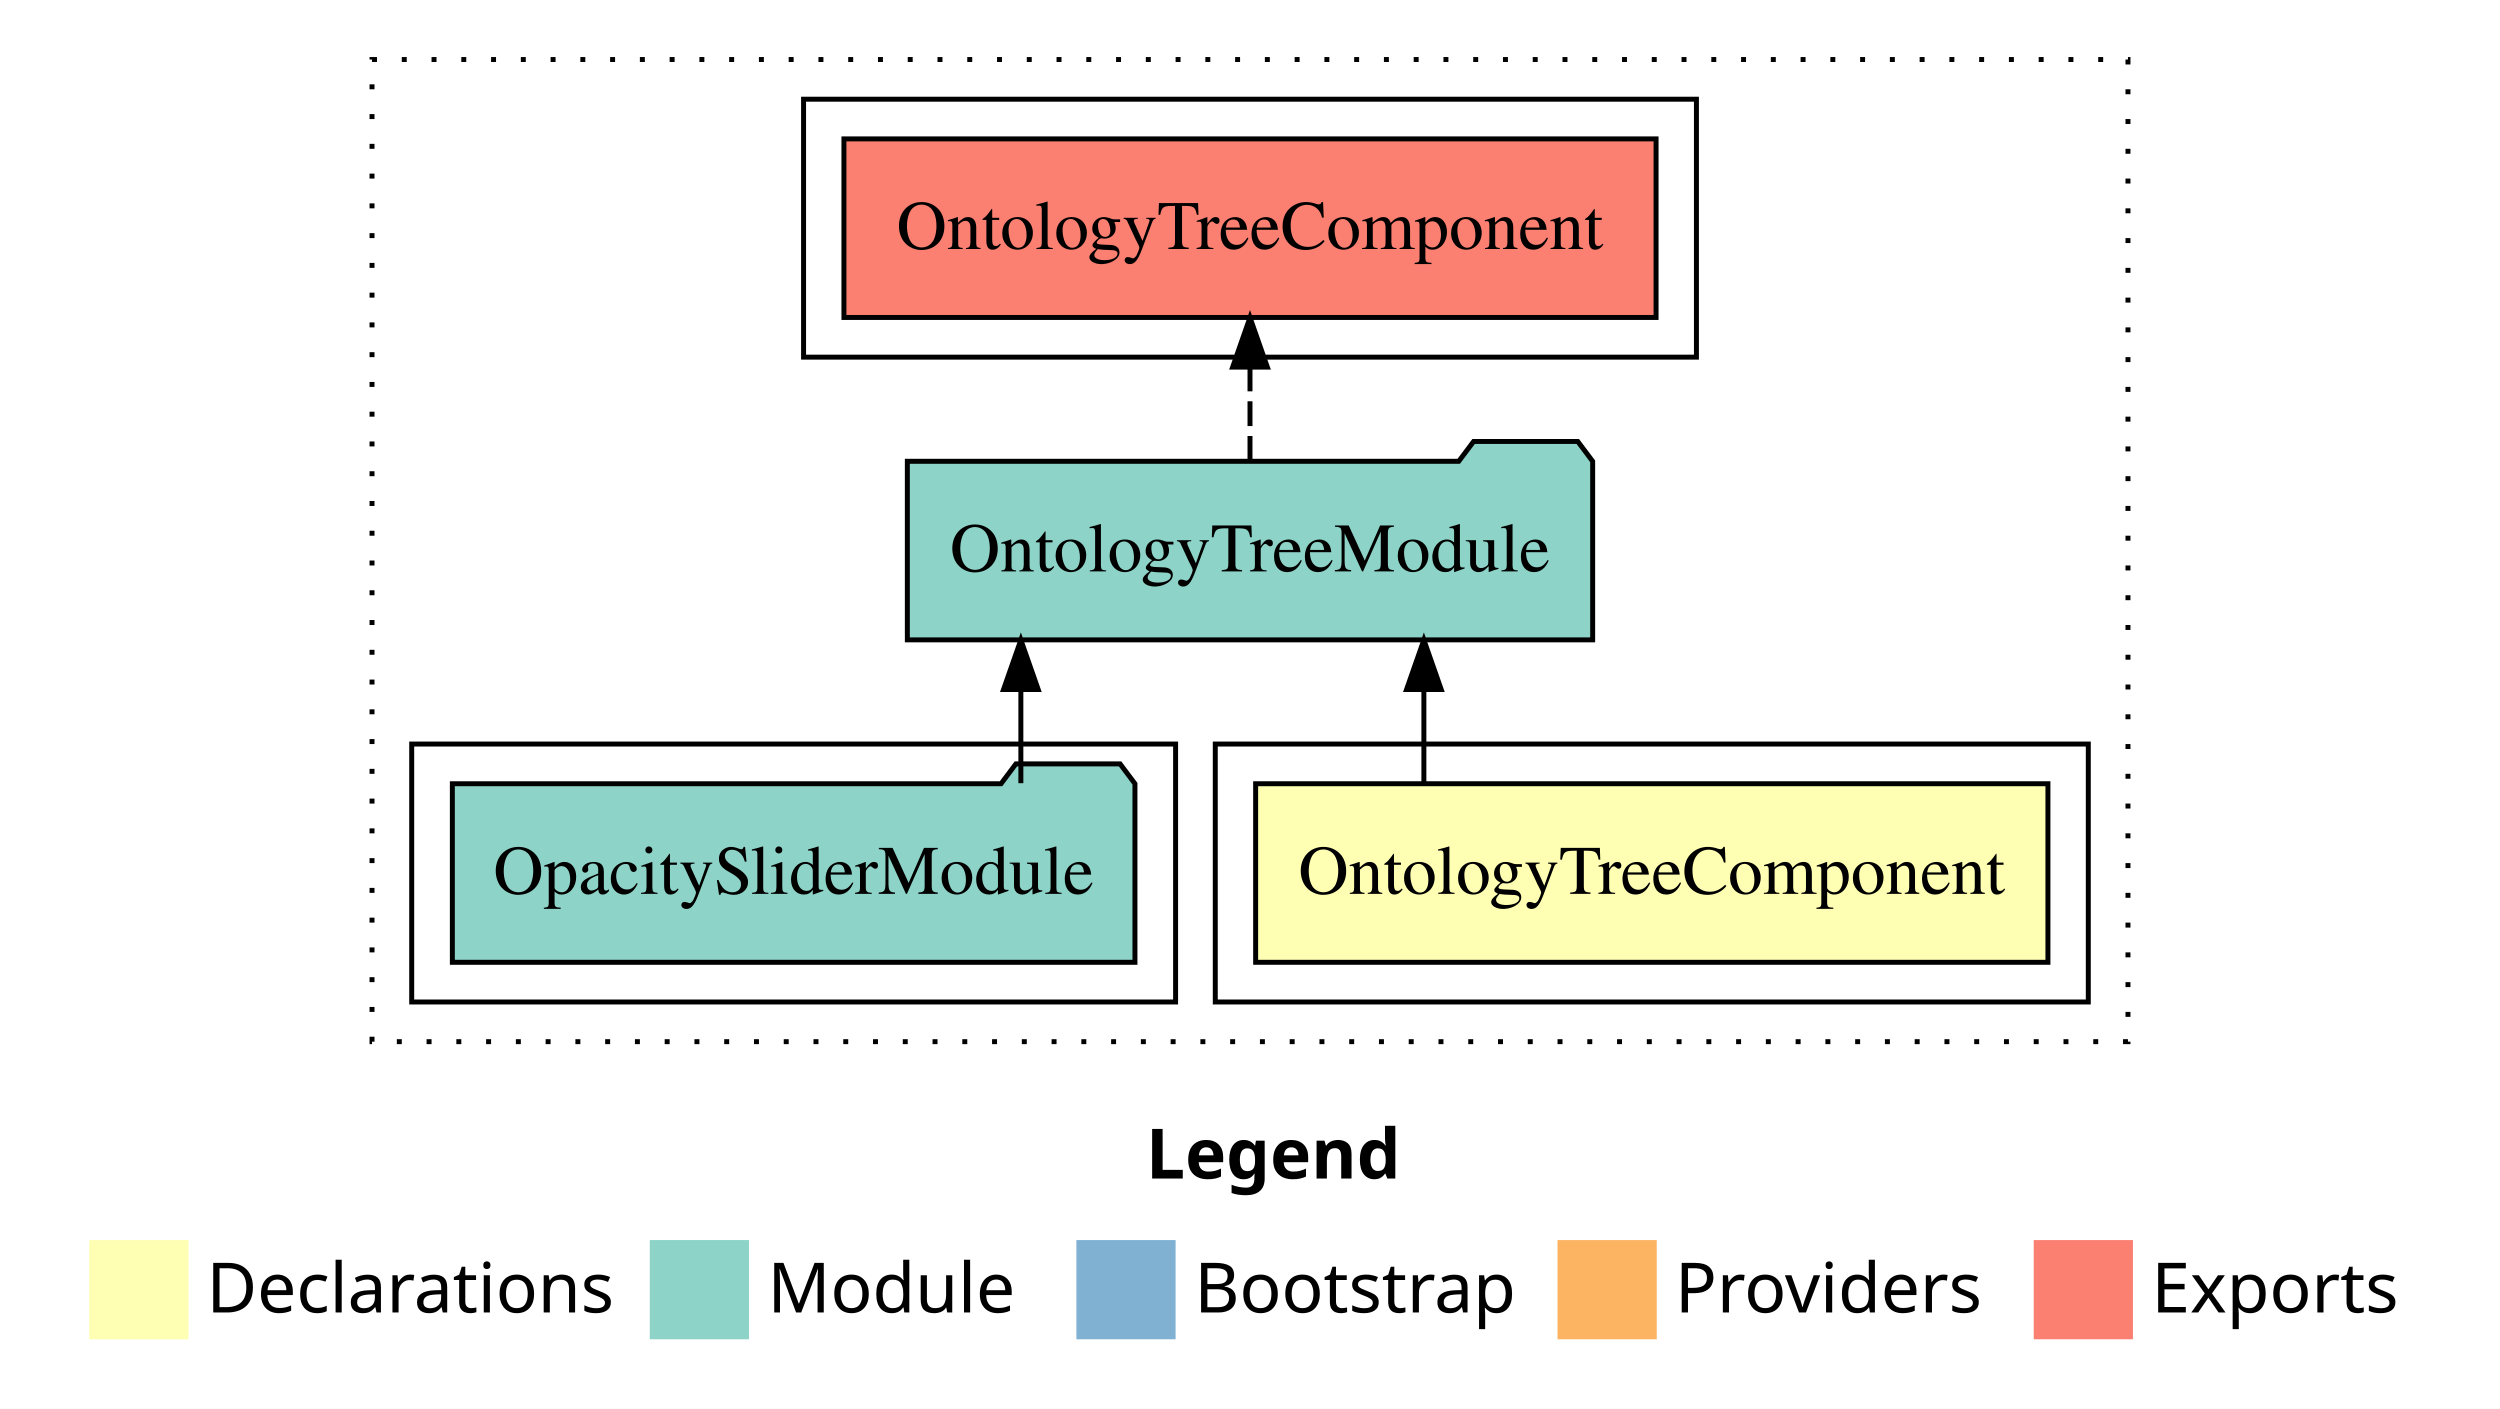
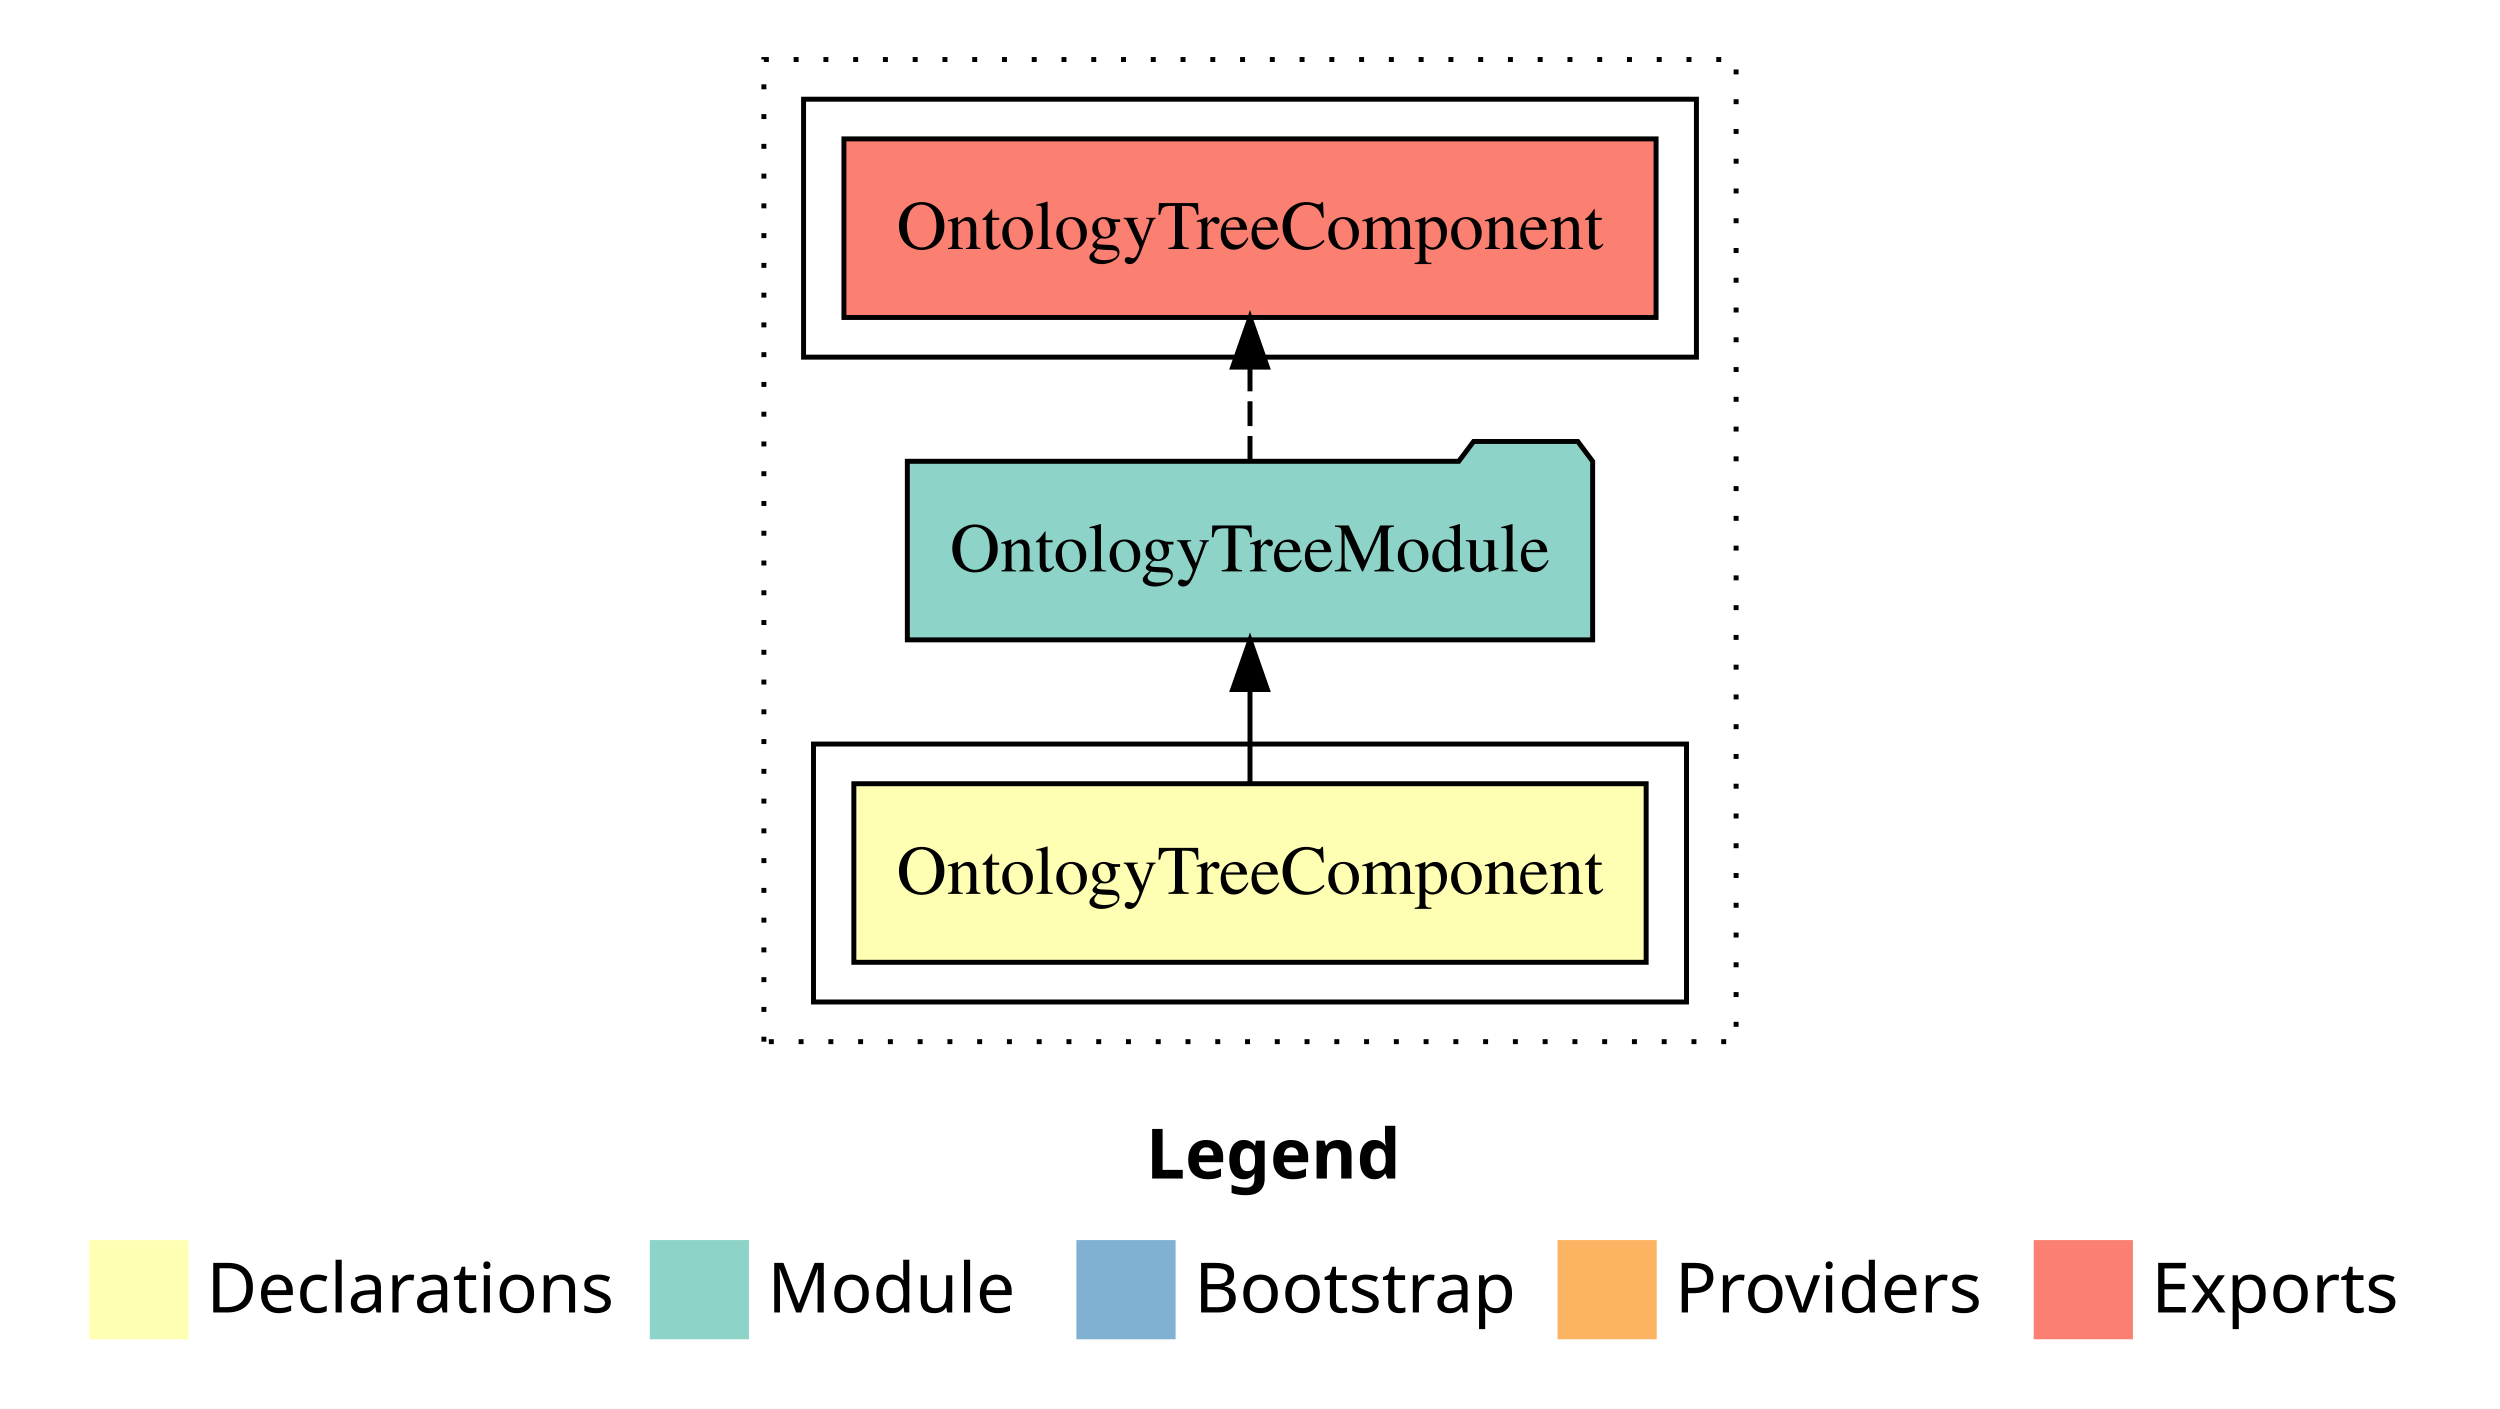
<svg xmlns="http://www.w3.org/2000/svg" width="504pt" height="284pt" viewBox="0.00 0.00 504.00 284.00">
  <g id="graph0" class="graph" transform="scale(1 1) rotate(0) translate(4 280)">
    <polygon fill="#ffffff" stroke="transparent" points="-4,4 -4,-280 500,-280 500,4 -4,4" />
    <text text-anchor="start" x="227.009" y="-42.4" font-family="sans-serif" font-weight="bold" font-size="14.00" fill="#000000">Legend</text>
    <polygon fill="#ffffb3" stroke="transparent" points="14,-10 14,-30 34,-30 34,-10 14,-10" />
    <text text-anchor="start" x="37.629" y="-15.4" font-family="sans-serif" font-size="14.00" fill="#000000">  Declarations</text>
    <polygon fill="#8dd3c7" stroke="transparent" points="127,-10 127,-30 147,-30 147,-10 127,-10" />
    <text text-anchor="start" x="150.725" y="-15.4" font-family="sans-serif" font-size="14.00" fill="#000000">  Module</text>
    <polygon fill="#80b1d3" stroke="transparent" points="213,-10 213,-30 233,-30 233,-10 213,-10" />
    <text text-anchor="start" x="236.781" y="-15.4" font-family="sans-serif" font-size="14.00" fill="#000000">  Bootstrap</text>
    <polygon fill="#fdb462" stroke="transparent" points="310,-10 310,-30 330,-30 330,-10 310,-10" />
    <text text-anchor="start" x="333.673" y="-15.4" font-family="sans-serif" font-size="14.00" fill="#000000">  Providers</text>
    <polygon fill="#fb8072" stroke="transparent" points="406,-10 406,-30 426,-30 426,-10 406,-10" />
    <text text-anchor="start" x="429.726" y="-15.4" font-family="sans-serif" font-size="14.00" fill="#000000">  Exports</text>
    <g id="clust1" class="cluster">
-       <polygon fill="none" stroke="#000000" stroke-dasharray="1,5" points="71,-70 71,-268 425,-268 425,-70 71,-70" />
+       <polygon fill="none" stroke="#000000" stroke-dasharray="1,5" points="150,-70 150,-268 346,-268 346,-70 150,-70" />
    </g>
    <g id="clust2" class="cluster">
-       <polygon fill="none" stroke="#000000" points="241,-78 241,-130 417,-130 417,-78 241,-78" />
-     </g>
-     <g id="clust4" class="cluster">
-       <polygon fill="none" stroke="#000000" points="79,-78 79,-130 233,-130 233,-78 79,-78" />
+       <polygon fill="none" stroke="#000000" points="160,-78 160,-130 336,-130 336,-78 160,-78" />
    </g>
    <g id="clust5" class="cluster">
      <polygon fill="none" stroke="#000000" points="158,-208 158,-260 338,-260 338,-208 158,-208" />
    </g>
    <g id="node1" class="node">
-       <polygon fill="#ffffb3" stroke="#000000" points="408.863,-122 249.137,-122 249.137,-86 408.863,-86 408.863,-122" />
-       <text text-anchor="middle" x="329" y="-99.8" font-family="Times,serif" font-size="14.00" fill="#000000">OntologyTreeComponent</text>
+       <polygon fill="#ffffb3" stroke="#000000" points="327.863,-122 168.137,-122 168.137,-86 327.863,-86 327.863,-122" />
+       <text text-anchor="middle" x="248" y="-99.8" font-family="Times,serif" font-size="14.00" fill="#000000">OntologyTreeComponent</text>
    </g>
    <g id="node2" class="node">
      <polygon fill="#8dd3c7" stroke="#000000" points="317.08,-187 314.08,-191 293.08,-191 290.08,-187 178.92,-187 178.92,-151 317.08,-151 317.08,-187" />
      <text text-anchor="middle" x="248" y="-164.8" font-family="Times,serif" font-size="14.00" fill="#000000">OntologyTreeModule</text>
    </g>
    <g id="edge1" class="edge">
-       <path fill="none" stroke="#000000" d="M283.054,-122.106C283.054,-122.106 283.054,-140.991 283.054,-140.991" />
-       <polygon fill="#000000" stroke="#000000" points="279.554,-140.991 283.054,-150.991 286.554,-140.991 279.554,-140.991" />
+       <path fill="none" stroke="#000000" d="M248,-122.106C248,-122.106 248,-140.991 248,-140.991" />
+       <polygon fill="#000000" stroke="#000000" points="244.5,-140.991 248,-150.991 251.5,-140.991 244.5,-140.991" />
    </g>
-     <g id="node4" class="node">
+     <g id="node3" class="node">
      <polygon fill="#fb8072" stroke="#000000" points="329.863,-252 166.137,-252 166.137,-216 329.863,-216 329.863,-252" />
      <text text-anchor="middle" x="248" y="-229.8" font-family="Times,serif" font-size="14.00" fill="#000000">OntologyTreeComponent </text>
    </g>
-     <g id="edge3" class="edge">
+     <g id="edge2" class="edge">
      <path fill="none" stroke="#000000" stroke-dasharray="5,2" d="M248,-187.106C248,-187.106 248,-205.991 248,-205.991" />
      <polygon fill="#000000" stroke="#000000" points="244.5,-205.991 248,-215.991 251.5,-205.991 244.5,-205.991" />
    </g>
-     <g id="node3" class="node">
-       <polygon fill="#8dd3c7" stroke="#000000" points="224.806,-122 221.806,-126 200.806,-126 197.806,-122 87.194,-122 87.194,-86 224.806,-86 224.806,-122" />
-       <text text-anchor="middle" x="156" y="-99.8" font-family="Times,serif" font-size="14.00" fill="#000000">OpacitySliderModule</text>
-     </g>
-     <g id="edge2" class="edge">
-       <path fill="none" stroke="#000000" d="M201.806,-122.106C201.806,-122.106 201.806,-140.991 201.806,-140.991" />
-       <polygon fill="#000000" stroke="#000000" points="198.306,-140.991 201.806,-150.991 205.306,-140.991 198.306,-140.991" />
-     </g>
  </g>
</svg>
